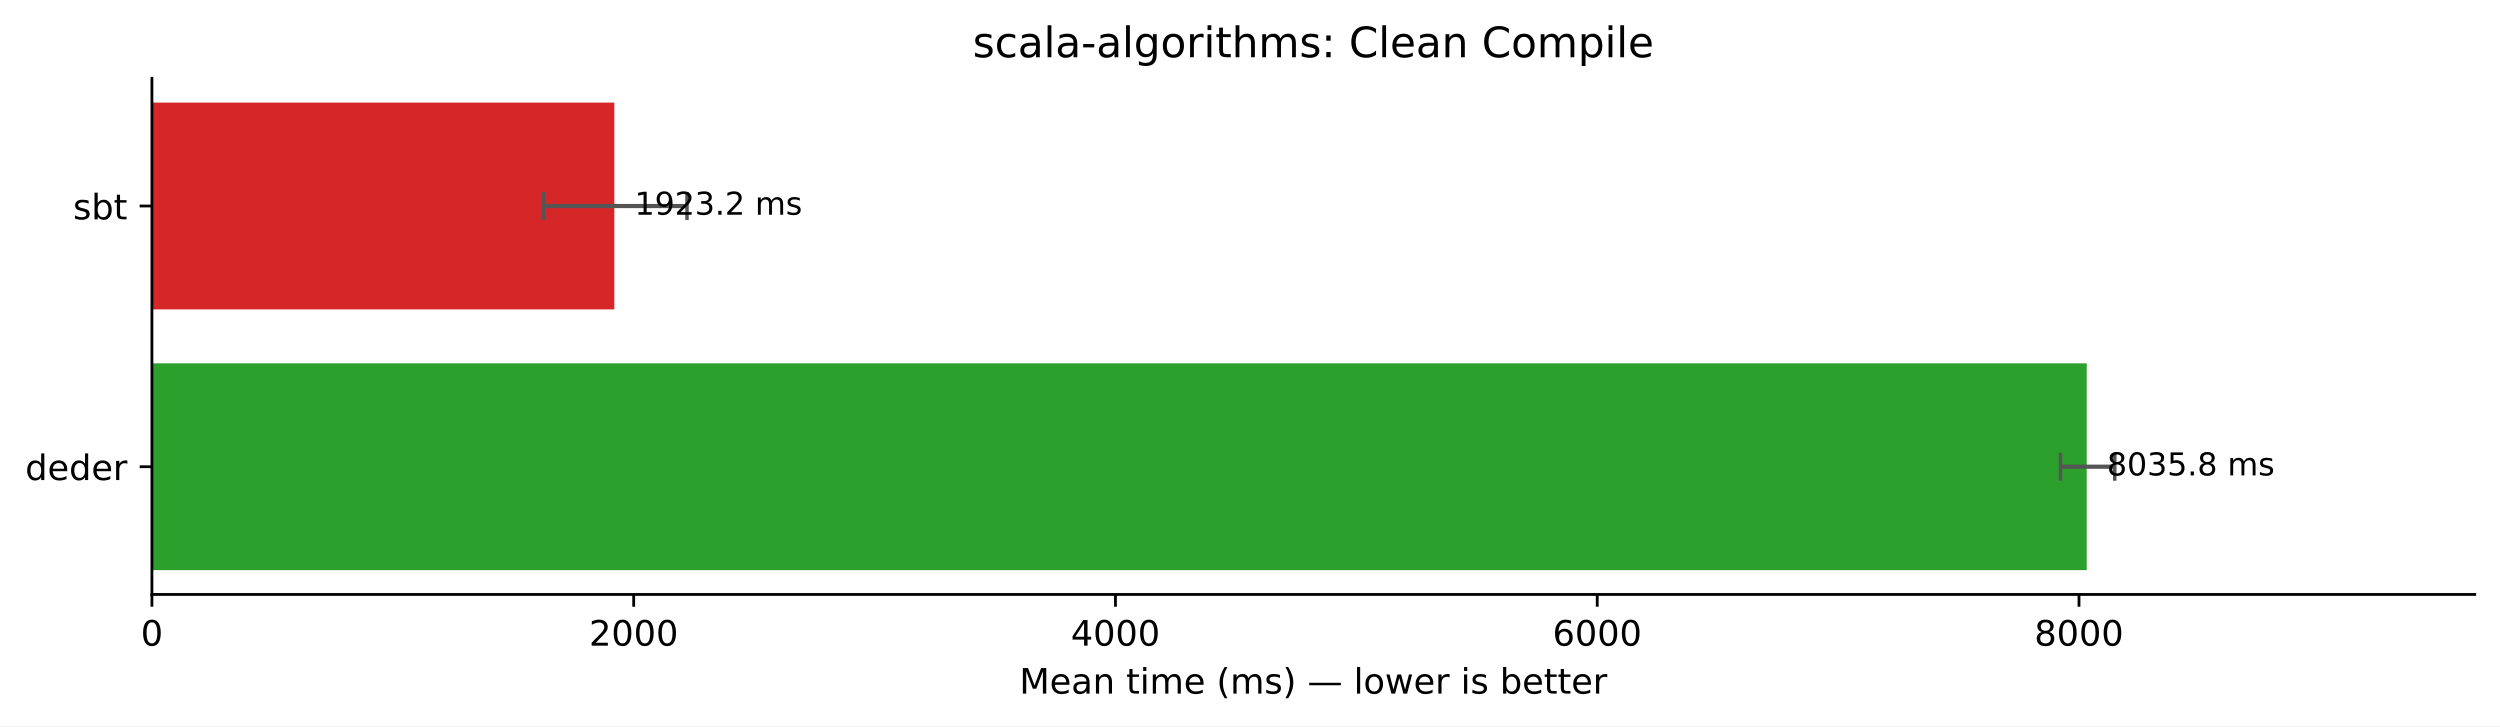
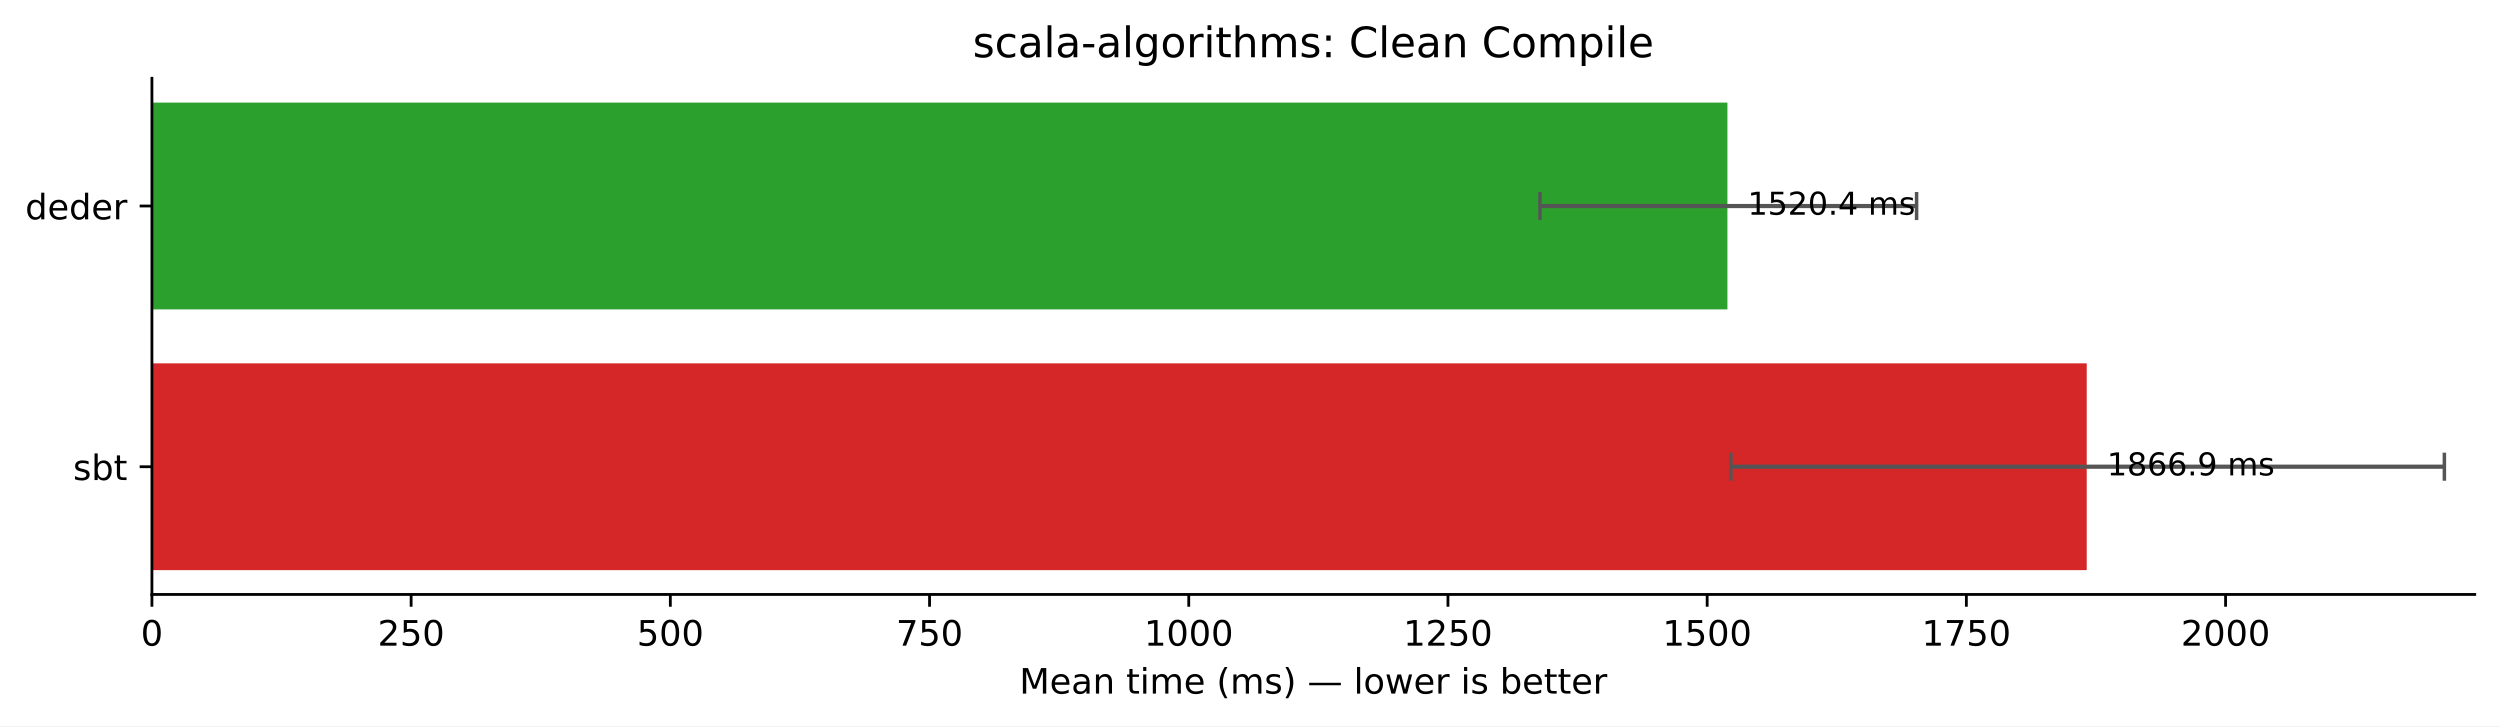
<svg xmlns="http://www.w3.org/2000/svg" xmlns:xlink="http://www.w3.org/1999/xlink" width="712.754pt" height="207.034pt" viewBox="0 0 712.754 207.034" version="1.1">
  <defs>
    <style type="text/css">*{stroke-linejoin: round; stroke-linecap: butt}</style>
  </defs>
  <g id="figure_1">
    <g id="patch_1">
      <path d="M 0 207.034  L 712.754 207.034  L 712.754 0  L 0 0  z " style="fill: #ffffff" />
    </g>
    <g id="axes_1">
      <g id="patch_2">
        <path d="M 43.314 169.478  L 705.554 169.478  L 705.554 22.318  L 43.314 22.318  z " style="fill: #ffffff" />
      </g>
      <g id="patch_3">
-         <path d="M 43.314 162.789  L 595.181 162.789  L 595.181 103.33  L 43.314 103.33  z " clip-path="url(#p0a08fe9d2a)" style="fill: #2ca02c; stroke: #ffffff; stroke-width: 0.5; stroke-linejoin: miter" />
+         <path d="M 43.314 162.789  L 595.181 162.789  L 595.181 103.33  L 43.314 103.33  z " clip-path="url(#pf3f19728ad)" style="fill: #d62728; stroke: #ffffff; stroke-width: 0.5; stroke-linejoin: miter" />
      </g>
      <g id="patch_4">
-         <path d="M 43.314 88.466  L 175.395 88.466  L 175.395 29.007  L 43.314 29.007  z " clip-path="url(#p0a08fe9d2a)" style="fill: #d62728; stroke: #ffffff; stroke-width: 0.5; stroke-linejoin: miter" />
+         <path d="M 43.314 88.466  L 492.737 88.466  L 492.737 29.007  L 43.314 29.007  z " clip-path="url(#pf3f19728ad)" style="fill: #2ca02c; stroke: #ffffff; stroke-width: 0.5; stroke-linejoin: miter" />
      </g>
      <g id="matplotlib.axis_1">
        <g id="xtick_1">
          <g id="line2d_1">
            <defs>
-               <path id="m7000a5f4e0" d="M 0 0  L 0 3.5  " style="stroke: #000000; stroke-width: 0.8" />
+               <path id="m927faacb60" d="M 0 0  L 0 3.5  " style="stroke: #000000; stroke-width: 0.8" />
            </defs>
            <g>
-               <use xlink:href="#m7000a5f4e0" x="43.314" y="169.478" style="stroke: #000000; stroke-width: 0.8" />
+               <use xlink:href="#m927faacb60" x="43.314" y="169.478" style="stroke: #000000; stroke-width: 0.8" />
            </g>
          </g>
          <g id="text_1">
            <g transform="translate(40.13281 184.0766) scale(0.1 -0.1)">
              <defs>
                <path id="DejaVuSans-30" d="M 2034 4250  Q 1547 4250 1301 3770  Q 1056 3291 1056 2328  Q 1056 1369 1301 889  Q 1547 409 2034 409  Q 2525 409 2770 889  Q 3016 1369 3016 2328  Q 3016 3291 2770 3770  Q 2525 4250 2034 4250  z M 2034 4750  Q 2819 4750 3233 4129  Q 3647 3509 3647 2328  Q 3647 1150 3233 529  Q 2819 -91 2034 -91  Q 1250 -91 836 529  Q 422 1150 422 2328  Q 422 3509 836 4129  Q 1250 4750 2034 4750  z " transform="scale(0.015625)" />
              </defs>
              <use xlink:href="#DejaVuSans-30" />
            </g>
          </g>
        </g>
        <g id="xtick_2">
          <g id="line2d_2">
            <g>
-               <use xlink:href="#m7000a5f4e0" x="180.666" y="169.478" style="stroke: #000000; stroke-width: 0.8" />
+               <use xlink:href="#m927faacb60" x="117.214" y="169.478" style="stroke: #000000; stroke-width: 0.8" />
            </g>
          </g>
          <g id="text_2">
-             <g transform="translate(167.9414 184.0766) scale(0.1 -0.1)">
+             <g transform="translate(107.6705 184.0766) scale(0.1 -0.1)">
              <defs>
                <path id="DejaVuSans-32" d="M 1228 531  L 3431 531  L 3431 0  L 469 0  L 469 531  Q 828 903 1448 1529  Q 2069 2156 2228 2338  Q 2531 2678 2651 2914  Q 2772 3150 2772 3378  Q 2772 3750 2511 3984  Q 2250 4219 1831 4219  Q 1534 4219 1204 4116  Q 875 4013 500 3803  L 500 4441  Q 881 4594 1212 4672  Q 1544 4750 1819 4750  Q 2544 4750 2975 4387  Q 3406 4025 3406 3419  Q 3406 3131 3298 2873  Q 3191 2616 2906 2266  Q 2828 2175 2409 1742  Q 1991 1309 1228 531  z " transform="scale(0.015625)" />
-               </defs>
+                 <path id="DejaVuSans-35" d="M 691 4666  L 3169 4666  L 3169 4134  L 1269 4134  L 1269 2991  Q 1406 3038 1543 3061  Q 1681 3084 1819 3084  Q 2600 3084 3056 2656  Q 3513 2228 3513 1497  Q 3513 744 3044 326  Q 2575 -91 1722 -91  Q 1428 -91 1123 -41  Q 819 9 494 109  L 494 744  Q 775 591 1075 516  Q 1375 441 1709 441  Q 2250 441 2565 725  Q 2881 1009 2881 1497  Q 2881 1984 2565 2268  Q 2250 2553 1709 2553  Q 1456 2553 1204 2497  Q 953 2441 691 2322  L 691 4666  z " transform="scale(0.015625)" />
+               </defs>
+               <use xlink:href="#DejaVuSans-32" />
+               <use xlink:href="#DejaVuSans-35" transform="translate(63.62305 0)" />
+               <use xlink:href="#DejaVuSans-30" transform="translate(127.2461 0)" />
+             </g>
+           </g>
+         </g>
+         <g id="xtick_3">
+           <g id="line2d_3">
+             <g>
+               <use xlink:href="#m927faacb60" x="191.114" y="169.478" style="stroke: #000000; stroke-width: 0.8" />
+             </g>
+           </g>
+           <g id="text_3">
+             <g transform="translate(181.5707 184.0766) scale(0.1 -0.1)">
+               <use xlink:href="#DejaVuSans-35" />
+               <use xlink:href="#DejaVuSans-30" transform="translate(63.62305 0)" />
+               <use xlink:href="#DejaVuSans-30" transform="translate(127.2461 0)" />
+             </g>
+           </g>
+         </g>
+         <g id="xtick_4">
+           <g id="line2d_4">
+             <g>
+               <use xlink:href="#m927faacb60" x="265.015" y="169.478" style="stroke: #000000; stroke-width: 0.8" />
+             </g>
+           </g>
+           <g id="text_4">
+             <g transform="translate(255.4708 184.0766) scale(0.1 -0.1)">
+               <defs>
+                 <path id="DejaVuSans-37" d="M 525 4666  L 3525 4666  L 3525 4397  L 1831 0  L 1172 0  L 2766 4134  L 525 4134  L 525 4666  z " transform="scale(0.015625)" />
+               </defs>
+               <use xlink:href="#DejaVuSans-37" />
+               <use xlink:href="#DejaVuSans-35" transform="translate(63.62305 0)" />
+               <use xlink:href="#DejaVuSans-30" transform="translate(127.2461 0)" />
+             </g>
+           </g>
+         </g>
+         <g id="xtick_5">
+           <g id="line2d_5">
+             <g>
+               <use xlink:href="#m927faacb60" x="338.915" y="169.478" style="stroke: #000000; stroke-width: 0.8" />
+             </g>
+           </g>
+           <g id="text_5">
+             <g transform="translate(326.1898 184.0766) scale(0.1 -0.1)">
+               <defs>
+                 <path id="DejaVuSans-31" d="M 794 531  L 1825 531  L 1825 4091  L 703 3866  L 703 4441  L 1819 4666  L 2450 4666  L 2450 531  L 3481 531  L 3481 0  L 794 0  L 794 531  z " transform="scale(0.015625)" />
+               </defs>
+               <use xlink:href="#DejaVuSans-31" />
+               <use xlink:href="#DejaVuSans-30" transform="translate(63.62305 0)" />
+               <use xlink:href="#DejaVuSans-30" transform="translate(127.2461 0)" />
+               <use xlink:href="#DejaVuSans-30" transform="translate(190.8691 0)" />
+             </g>
+           </g>
+         </g>
+         <g id="xtick_6">
+           <g id="line2d_6">
+             <g>
+               <use xlink:href="#m927faacb60" x="412.815" y="169.478" style="stroke: #000000; stroke-width: 0.8" />
+             </g>
+           </g>
+           <g id="text_6">
+             <g transform="translate(400.0899 184.0766) scale(0.1 -0.1)">
+               <use xlink:href="#DejaVuSans-31" />
+               <use xlink:href="#DejaVuSans-32" transform="translate(63.62305 0)" />
+               <use xlink:href="#DejaVuSans-35" transform="translate(127.2461 0)" />
+               <use xlink:href="#DejaVuSans-30" transform="translate(190.8691 0)" />
+             </g>
+           </g>
+         </g>
+         <g id="xtick_7">
+           <g id="line2d_7">
+             <g>
+               <use xlink:href="#m927faacb60" x="486.715" y="169.478" style="stroke: #000000; stroke-width: 0.8" />
+             </g>
+           </g>
+           <g id="text_7">
+             <g transform="translate(473.9901 184.0766) scale(0.1 -0.1)">
+               <use xlink:href="#DejaVuSans-31" />
+               <use xlink:href="#DejaVuSans-35" transform="translate(63.62305 0)" />
+               <use xlink:href="#DejaVuSans-30" transform="translate(127.2461 0)" />
+               <use xlink:href="#DejaVuSans-30" transform="translate(190.8691 0)" />
+             </g>
+           </g>
+         </g>
+         <g id="xtick_8">
+           <g id="line2d_8">
+             <g>
+               <use xlink:href="#m927faacb60" x="560.615" y="169.478" style="stroke: #000000; stroke-width: 0.8" />
+             </g>
+           </g>
+           <g id="text_8">
+             <g transform="translate(547.8903 184.0766) scale(0.1 -0.1)">
+               <use xlink:href="#DejaVuSans-31" />
+               <use xlink:href="#DejaVuSans-37" transform="translate(63.62305 0)" />
+               <use xlink:href="#DejaVuSans-35" transform="translate(127.2461 0)" />
+               <use xlink:href="#DejaVuSans-30" transform="translate(190.8691 0)" />
+             </g>
+           </g>
+         </g>
+         <g id="xtick_9">
+           <g id="line2d_9">
+             <g>
+               <use xlink:href="#m927faacb60" x="634.515" y="169.478" style="stroke: #000000; stroke-width: 0.8" />
+             </g>
+           </g>
+           <g id="text_9">
+             <g transform="translate(621.7905 184.0766) scale(0.1 -0.1)">
              <use xlink:href="#DejaVuSans-32" />
              <use xlink:href="#DejaVuSans-30" transform="translate(63.62305 0)" />
              <use xlink:href="#DejaVuSans-30" transform="translate(127.2461 0)" />
              <use xlink:href="#DejaVuSans-30" transform="translate(190.8691 0)" />
            </g>
          </g>
        </g>
-         <g id="xtick_3">
-           <g id="line2d_3">
-             <g>
-               <use xlink:href="#m7000a5f4e0" x="318.019" y="169.478" style="stroke: #000000; stroke-width: 0.8" />
-             </g>
-           </g>
-           <g id="text_3">
-             <g transform="translate(305.2937 184.0766) scale(0.1 -0.1)">
-               <defs>
-                 <path id="DejaVuSans-34" d="M 2419 4116  L 825 1625  L 2419 1625  L 2419 4116  z M 2253 4666  L 3047 4666  L 3047 1625  L 3713 1625  L 3713 1100  L 3047 1100  L 3047 0  L 2419 0  L 2419 1100  L 313 1100  L 313 1709  L 2253 4666  z " transform="scale(0.015625)" />
-               </defs>
-               <use xlink:href="#DejaVuSans-34" />
-               <use xlink:href="#DejaVuSans-30" transform="translate(63.62305 0)" />
-               <use xlink:href="#DejaVuSans-30" transform="translate(127.2461 0)" />
-               <use xlink:href="#DejaVuSans-30" transform="translate(190.8691 0)" />
-             </g>
-           </g>
-         </g>
-         <g id="xtick_4">
-           <g id="line2d_4">
-             <g>
-               <use xlink:href="#m7000a5f4e0" x="455.371" y="169.478" style="stroke: #000000; stroke-width: 0.8" />
-             </g>
-           </g>
-           <g id="text_4">
-             <g transform="translate(442.646 184.0766) scale(0.1 -0.1)">
-               <defs>
-                 <path id="DejaVuSans-36" d="M 2113 2584  Q 1688 2584 1439 2293  Q 1191 2003 1191 1497  Q 1191 994 1439 701  Q 1688 409 2113 409  Q 2538 409 2786 701  Q 3034 994 3034 1497  Q 3034 2003 2786 2293  Q 2538 2584 2113 2584  z M 3366 4563  L 3366 3988  Q 3128 4100 2886 4159  Q 2644 4219 2406 4219  Q 1781 4219 1451 3797  Q 1122 3375 1075 2522  Q 1259 2794 1537 2939  Q 1816 3084 2150 3084  Q 2853 3084 3261 2657  Q 3669 2231 3669 1497  Q 3669 778 3244 343  Q 2819 -91 2113 -91  Q 1303 -91 875 529  Q 447 1150 447 2328  Q 447 3434 972 4092  Q 1497 4750 2381 4750  Q 2619 4750 2861 4703  Q 3103 4656 3366 4563  z " transform="scale(0.015625)" />
-               </defs>
-               <use xlink:href="#DejaVuSans-36" />
-               <use xlink:href="#DejaVuSans-30" transform="translate(63.62305 0)" />
-               <use xlink:href="#DejaVuSans-30" transform="translate(127.2461 0)" />
-               <use xlink:href="#DejaVuSans-30" transform="translate(190.8691 0)" />
-             </g>
-           </g>
-         </g>
-         <g id="xtick_5">
-           <g id="line2d_5">
-             <g>
-               <use xlink:href="#m7000a5f4e0" x="592.723" y="169.478" style="stroke: #000000; stroke-width: 0.8" />
-             </g>
-           </g>
-           <g id="text_5">
-             <g transform="translate(579.9983 184.0766) scale(0.1 -0.1)">
-               <defs>
-                 <path id="DejaVuSans-38" d="M 2034 2216  Q 1584 2216 1326 1975  Q 1069 1734 1069 1313  Q 1069 891 1326 650  Q 1584 409 2034 409  Q 2484 409 2743 651  Q 3003 894 3003 1313  Q 3003 1734 2745 1975  Q 2488 2216 2034 2216  z M 1403 2484  Q 997 2584 770 2862  Q 544 3141 544 3541  Q 544 4100 942 4425  Q 1341 4750 2034 4750  Q 2731 4750 3128 4425  Q 3525 4100 3525 3541  Q 3525 3141 3298 2862  Q 3072 2584 2669 2484  Q 3125 2378 3379 2068  Q 3634 1759 3634 1313  Q 3634 634 3220 271  Q 2806 -91 2034 -91  Q 1263 -91 848 271  Q 434 634 434 1313  Q 434 1759 690 2068  Q 947 2378 1403 2484  z M 1172 3481  Q 1172 3119 1398 2916  Q 1625 2713 2034 2713  Q 2441 2713 2670 2916  Q 2900 3119 2900 3481  Q 2900 3844 2670 4047  Q 2441 4250 2034 4250  Q 1625 4250 1398 4047  Q 1172 3844 1172 3481  z " transform="scale(0.015625)" />
-               </defs>
-               <use xlink:href="#DejaVuSans-38" />
-               <use xlink:href="#DejaVuSans-30" transform="translate(63.62305 0)" />
-               <use xlink:href="#DejaVuSans-30" transform="translate(127.2461 0)" />
-               <use xlink:href="#DejaVuSans-30" transform="translate(190.8691 0)" />
-             </g>
-           </g>
-         </g>
-         <g id="text_6">
+         <g id="text_10">
          <g transform="translate(290.6372 197.7547) scale(0.1 -0.1)">
            <defs>
              <path id="DejaVuSans-4d" d="M 628 4666  L 1569 4666  L 2759 1491  L 3956 4666  L 4897 4666  L 4897 0  L 4281 0  L 4281 4097  L 3078 897  L 2444 897  L 1241 4097  L 1241 0  L 628 0  L 628 4666  z " transform="scale(0.015625)" />
              <path id="DejaVuSans-65" d="M 3597 1894  L 3597 1613  L 953 1613  Q 991 1019 1311 708  Q 1631 397 2203 397  Q 2534 397 2845 478  Q 3156 559 3463 722  L 3463 178  Q 3153 47 2828 -22  Q 2503 -91 2169 -91  Q 1331 -91 842 396  Q 353 884 353 1716  Q 353 2575 817 3079  Q 1281 3584 2069 3584  Q 2775 3584 3186 3129  Q 3597 2675 3597 1894  z M 3022 2063  Q 3016 2534 2758 2815  Q 2500 3097 2075 3097  Q 1594 3097 1305 2825  Q 1016 2553 972 2059  L 3022 2063  z " transform="scale(0.015625)" />
              <path id="DejaVuSans-61" d="M 2194 1759  Q 1497 1759 1228 1600  Q 959 1441 959 1056  Q 959 750 1161 570  Q 1363 391 1709 391  Q 2188 391 2477 730  Q 2766 1069 2766 1631  L 2766 1759  L 2194 1759  z M 3341 1997  L 3341 0  L 2766 0  L 2766 531  Q 2569 213 2275 61  Q 1981 -91 1556 -91  Q 1019 -91 701 211  Q 384 513 384 1019  Q 384 1609 779 1909  Q 1175 2209 1959 2209  L 2766 2209  L 2766 2266  Q 2766 2663 2505 2880  Q 2244 3097 1772 3097  Q 1472 3097 1187 3025  Q 903 2953 641 2809  L 641 3341  Q 956 3463 1253 3523  Q 1550 3584 1831 3584  Q 2591 3584 2966 3190  Q 3341 2797 3341 1997  z " transform="scale(0.015625)" />
              <path id="DejaVuSans-6e" d="M 3513 2113  L 3513 0  L 2938 0  L 2938 2094  Q 2938 2591 2744 2837  Q 2550 3084 2163 3084  Q 1697 3084 1428 2787  Q 1159 2491 1159 1978  L 1159 0  L 581 0  L 581 3500  L 1159 3500  L 1159 2956  Q 1366 3272 1645 3428  Q 1925 3584 2291 3584  Q 2894 3584 3203 3211  Q 3513 2838 3513 2113  z " transform="scale(0.015625)" />
              <path id="DejaVuSans-20" transform="scale(0.015625)" />
              <path id="DejaVuSans-74" d="M 1172 4494  L 1172 3500  L 2356 3500  L 2356 3053  L 1172 3053  L 1172 1153  Q 1172 725 1289 603  Q 1406 481 1766 481  L 2356 481  L 2356 0  L 1766 0  Q 1100 0 847 248  Q 594 497 594 1153  L 594 3053  L 172 3053  L 172 3500  L 594 3500  L 594 4494  L 1172 4494  z " transform="scale(0.015625)" />
              <path id="DejaVuSans-69" d="M 603 3500  L 1178 3500  L 1178 0  L 603 0  L 603 3500  z M 603 4863  L 1178 4863  L 1178 4134  L 603 4134  L 603 4863  z " transform="scale(0.015625)" />
              <path id="DejaVuSans-6d" d="M 3328 2828  Q 3544 3216 3844 3400  Q 4144 3584 4550 3584  Q 5097 3584 5394 3201  Q 5691 2819 5691 2113  L 5691 0  L 5113 0  L 5113 2094  Q 5113 2597 4934 2840  Q 4756 3084 4391 3084  Q 3944 3084 3684 2787  Q 3425 2491 3425 1978  L 3425 0  L 2847 0  L 2847 2094  Q 2847 2600 2669 2842  Q 2491 3084 2119 3084  Q 1678 3084 1418 2786  Q 1159 2488 1159 1978  L 1159 0  L 581 0  L 581 3500  L 1159 3500  L 1159 2956  Q 1356 3278 1631 3431  Q 1906 3584 2284 3584  Q 2666 3584 2933 3390  Q 3200 3197 3328 2828  z " transform="scale(0.015625)" />
              <path id="DejaVuSans-28" d="M 1984 4856  Q 1566 4138 1362 3434  Q 1159 2731 1159 2009  Q 1159 1288 1364 580  Q 1569 -128 1984 -844  L 1484 -844  Q 1016 -109 783 600  Q 550 1309 550 2009  Q 550 2706 781 3412  Q 1013 4119 1484 4856  L 1984 4856  z " transform="scale(0.015625)" />
              <path id="DejaVuSans-73" d="M 2834 3397  L 2834 2853  Q 2591 2978 2328 3040  Q 2066 3103 1784 3103  Q 1356 3103 1142 2972  Q 928 2841 928 2578  Q 928 2378 1081 2264  Q 1234 2150 1697 2047  L 1894 2003  Q 2506 1872 2764 1633  Q 3022 1394 3022 966  Q 3022 478 2636 193  Q 2250 -91 1575 -91  Q 1294 -91 989 -36  Q 684 19 347 128  L 347 722  Q 666 556 975 473  Q 1284 391 1588 391  Q 1994 391 2212 530  Q 2431 669 2431 922  Q 2431 1156 2273 1281  Q 2116 1406 1581 1522  L 1381 1569  Q 847 1681 609 1914  Q 372 2147 372 2553  Q 372 3047 722 3315  Q 1072 3584 1716 3584  Q 2034 3584 2315 3537  Q 2597 3491 2834 3397  z " transform="scale(0.015625)" />
              <path id="DejaVuSans-29" d="M 513 4856  L 1013 4856  Q 1481 4119 1714 3412  Q 1947 2706 1947 2009  Q 1947 1309 1714 600  Q 1481 -109 1013 -844  L 513 -844  Q 928 -128 1133 580  Q 1338 1288 1338 2009  Q 1338 2731 1133 3434  Q 928 4138 513 4856  z " transform="scale(0.015625)" />
              <path id="DejaVuSans-2014" d="M 313 1978  L 6088 1978  L 6088 1528  L 313 1528  L 313 1978  z " transform="scale(0.015625)" />
              <path id="DejaVuSans-6c" d="M 603 4863  L 1178 4863  L 1178 0  L 603 0  L 603 4863  z " transform="scale(0.015625)" />
              <path id="DejaVuSans-6f" d="M 1959 3097  Q 1497 3097 1228 2736  Q 959 2375 959 1747  Q 959 1119 1226 758  Q 1494 397 1959 397  Q 2419 397 2687 759  Q 2956 1122 2956 1747  Q 2956 2369 2687 2733  Q 2419 3097 1959 3097  z M 1959 3584  Q 2709 3584 3137 3096  Q 3566 2609 3566 1747  Q 3566 888 3137 398  Q 2709 -91 1959 -91  Q 1206 -91 779 398  Q 353 888 353 1747  Q 353 2609 779 3096  Q 1206 3584 1959 3584  z " transform="scale(0.015625)" />
              <path id="DejaVuSans-77" d="M 269 3500  L 844 3500  L 1563 769  L 2278 3500  L 2956 3500  L 3675 769  L 4391 3500  L 4966 3500  L 4050 0  L 3372 0  L 2619 2869  L 1863 0  L 1184 0  L 269 3500  z " transform="scale(0.015625)" />
              <path id="DejaVuSans-72" d="M 2631 2963  Q 2534 3019 2420 3045  Q 2306 3072 2169 3072  Q 1681 3072 1420 2755  Q 1159 2438 1159 1844  L 1159 0  L 581 0  L 581 3500  L 1159 3500  L 1159 2956  Q 1341 3275 1631 3429  Q 1922 3584 2338 3584  Q 2397 3584 2469 3576  Q 2541 3569 2628 3553  L 2631 2963  z " transform="scale(0.015625)" />
              <path id="DejaVuSans-62" d="M 3116 1747  Q 3116 2381 2855 2742  Q 2594 3103 2138 3103  Q 1681 3103 1420 2742  Q 1159 2381 1159 1747  Q 1159 1113 1420 752  Q 1681 391 2138 391  Q 2594 391 2855 752  Q 3116 1113 3116 1747  z M 1159 2969  Q 1341 3281 1617 3432  Q 1894 3584 2278 3584  Q 2916 3584 3314 3078  Q 3713 2572 3713 1747  Q 3713 922 3314 415  Q 2916 -91 2278 -91  Q 1894 -91 1617 61  Q 1341 213 1159 525  L 1159 0  L 581 0  L 581 4863  L 1159 4863  L 1159 2969  z " transform="scale(0.015625)" />
            </defs>
            <use xlink:href="#DejaVuSans-4d" />
            <use xlink:href="#DejaVuSans-65" transform="translate(86.2793 0)" />
            <use xlink:href="#DejaVuSans-61" transform="translate(147.8027 0)" />
            <use xlink:href="#DejaVuSans-6e" transform="translate(209.082 0)" />
            <use xlink:href="#DejaVuSans-20" transform="translate(272.4609 0)" />
            <use xlink:href="#DejaVuSans-74" transform="translate(304.248 0)" />
            <use xlink:href="#DejaVuSans-69" transform="translate(343.457 0)" />
            <use xlink:href="#DejaVuSans-6d" transform="translate(371.2402 0)" />
            <use xlink:href="#DejaVuSans-65" transform="translate(468.6523 0)" />
            <use xlink:href="#DejaVuSans-20" transform="translate(530.1758 0)" />
            <use xlink:href="#DejaVuSans-28" transform="translate(561.9629 0)" />
            <use xlink:href="#DejaVuSans-6d" transform="translate(600.9766 0)" />
            <use xlink:href="#DejaVuSans-73" transform="translate(698.3887 0)" />
            <use xlink:href="#DejaVuSans-29" transform="translate(750.4883 0)" />
            <use xlink:href="#DejaVuSans-20" transform="translate(789.502 0)" />
            <use xlink:href="#DejaVuSans-2014" transform="translate(821.2891 0)" />
            <use xlink:href="#DejaVuSans-20" transform="translate(921.2891 0)" />
            <use xlink:href="#DejaVuSans-6c" transform="translate(953.0762 0)" />
            <use xlink:href="#DejaVuSans-6f" transform="translate(980.8594 0)" />
            <use xlink:href="#DejaVuSans-77" transform="translate(1042.041 0)" />
            <use xlink:href="#DejaVuSans-65" transform="translate(1123.828 0)" />
            <use xlink:href="#DejaVuSans-72" transform="translate(1185.352 0)" />
            <use xlink:href="#DejaVuSans-20" transform="translate(1226.465 0)" />
            <use xlink:href="#DejaVuSans-69" transform="translate(1258.252 0)" />
            <use xlink:href="#DejaVuSans-73" transform="translate(1286.035 0)" />
            <use xlink:href="#DejaVuSans-20" transform="translate(1338.135 0)" />
            <use xlink:href="#DejaVuSans-62" transform="translate(1369.922 0)" />
            <use xlink:href="#DejaVuSans-65" transform="translate(1433.398 0)" />
            <use xlink:href="#DejaVuSans-74" transform="translate(1494.922 0)" />
            <use xlink:href="#DejaVuSans-74" transform="translate(1534.131 0)" />
            <use xlink:href="#DejaVuSans-65" transform="translate(1573.34 0)" />
            <use xlink:href="#DejaVuSans-72" transform="translate(1634.863 0)" />
          </g>
        </g>
      </g>
      <g id="matplotlib.axis_2">
        <g id="ytick_1">
-           <g id="line2d_6">
+           <g id="line2d_10">
            <defs>
-               <path id="m9d458d2035" d="M 0 0  L -3.5 0  " style="stroke: #000000; stroke-width: 0.8" />
+               <path id="med638b13eb" d="M 0 0  L -3.5 0  " style="stroke: #000000; stroke-width: 0.8" />
            </defs>
            <g>
-               <use xlink:href="#m9d458d2035" x="43.314" y="133.06" style="stroke: #000000; stroke-width: 0.8" />
-             </g>
-           </g>
-           <g id="text_7">
-             <g transform="translate(7.2 136.859) scale(0.1 -0.1)">
+               <use xlink:href="#med638b13eb" x="43.314" y="133.06" style="stroke: #000000; stroke-width: 0.8" />
+             </g>
+           </g>
+           <g id="text_11">
+             <g transform="translate(20.83594 136.859) scale(0.1 -0.1)">
+               <use xlink:href="#DejaVuSans-73" />
+               <use xlink:href="#DejaVuSans-62" transform="translate(52.09961 0)" />
+               <use xlink:href="#DejaVuSans-74" transform="translate(115.5762 0)" />
+             </g>
+           </g>
+         </g>
+         <g id="ytick_2">
+           <g id="line2d_11">
+             <g>
+               <use xlink:href="#med638b13eb" x="43.314" y="58.737" style="stroke: #000000; stroke-width: 0.8" />
+             </g>
+           </g>
+           <g id="text_12">
+             <g transform="translate(7.2 62.53573) scale(0.1 -0.1)">
              <defs>
                <path id="DejaVuSans-64" d="M 2906 2969  L 2906 4863  L 3481 4863  L 3481 0  L 2906 0  L 2906 525  Q 2725 213 2448 61  Q 2172 -91 1784 -91  Q 1150 -91 751 415  Q 353 922 353 1747  Q 353 2572 751 3078  Q 1150 3584 1784 3584  Q 2172 3584 2448 3432  Q 2725 3281 2906 2969  z M 947 1747  Q 947 1113 1208 752  Q 1469 391 1925 391  Q 2381 391 2643 752  Q 2906 1113 2906 1747  Q 2906 2381 2643 2742  Q 2381 3103 1925 3103  Q 1469 3103 1208 2742  Q 947 2381 947 1747  z " transform="scale(0.015625)" />
              </defs>
              <use xlink:href="#DejaVuSans-64" />
              <use xlink:href="#DejaVuSans-65" transform="translate(63.47656 0)" />
              <use xlink:href="#DejaVuSans-64" transform="translate(125 0)" />
              <use xlink:href="#DejaVuSans-65" transform="translate(188.4766 0)" />
              <use xlink:href="#DejaVuSans-72" transform="translate(250 0)" />
            </g>
          </g>
        </g>
-         <g id="ytick_2">
-           <g id="line2d_7">
-             <g>
-               <use xlink:href="#m9d458d2035" x="43.314" y="58.737" style="stroke: #000000; stroke-width: 0.8" />
-             </g>
-           </g>
-           <g id="text_8">
-             <g transform="translate(20.83594 62.53573) scale(0.1 -0.1)">
-               <use xlink:href="#DejaVuSans-73" />
-               <use xlink:href="#DejaVuSans-62" transform="translate(52.09961 0)" />
-               <use xlink:href="#DejaVuSans-74" transform="translate(115.5762 0)" />
-             </g>
-           </g>
-         </g>
      </g>
      <g id="LineCollection_1">
-         <path d="M 587.444 133.06  L 602.917 133.06  " clip-path="url(#p0a08fe9d2a)" style="fill: none; stroke: #555555; stroke-width: 1.2" />
-         <path d="M 154.925 58.737  L 195.865 58.737  " clip-path="url(#p0a08fe9d2a)" style="fill: none; stroke: #555555; stroke-width: 1.2" />
-       </g>
-       <g id="line2d_8">
+         <path d="M 493.468 133.06  L 696.893 133.06  " clip-path="url(#pf3f19728ad)" style="fill: none; stroke: #555555; stroke-width: 1.2" />
+         <path d="M 439.049 58.737  L 546.424 58.737  " clip-path="url(#pf3f19728ad)" style="fill: none; stroke: #555555; stroke-width: 1.2" />
+       </g>
+       <g id="line2d_12">
        <defs>
-           <path id="me0260f2b98" d="M 0 4  L 0 -4  " style="stroke: #555555" />
+           <path id="m1f650d1346" d="M 0 4  L 0 -4  " style="stroke: #555555" />
        </defs>
-         <g clip-path="url(#p0a08fe9d2a)">
-           <use xlink:href="#me0260f2b98" x="587.444" y="133.06" style="fill: #1f77b4; stroke: #555555" />
-           <use xlink:href="#me0260f2b98" x="154.925" y="58.737" style="fill: #1f77b4; stroke: #555555" />
-         </g>
-       </g>
-       <g id="line2d_9">
-         <g clip-path="url(#p0a08fe9d2a)">
-           <use xlink:href="#me0260f2b98" x="602.917" y="133.06" style="fill: #1f77b4; stroke: #555555" />
-           <use xlink:href="#me0260f2b98" x="195.865" y="58.737" style="fill: #1f77b4; stroke: #555555" />
+         <g clip-path="url(#pf3f19728ad)">
+           <use xlink:href="#m1f650d1346" x="493.468" y="133.06" style="fill: #1f77b4; stroke: #555555" />
+           <use xlink:href="#m1f650d1346" x="439.049" y="58.737" style="fill: #1f77b4; stroke: #555555" />
+         </g>
+       </g>
+       <g id="line2d_13">
+         <g clip-path="url(#pf3f19728ad)">
+           <use xlink:href="#m1f650d1346" x="696.893" y="133.06" style="fill: #1f77b4; stroke: #555555" />
+           <use xlink:href="#m1f650d1346" x="546.424" y="58.737" style="fill: #1f77b4; stroke: #555555" />
        </g>
      </g>
      <g id="patch_5">
        <path d="M 43.314 169.478  L 43.314 22.318  " style="fill: none; stroke: #000000; stroke-width: 0.8; stroke-linejoin: miter; stroke-linecap: square" />
      </g>
      <g id="patch_6">
        <path d="M 43.314 169.478  L 705.554 169.478  " style="fill: none; stroke: #000000; stroke-width: 0.8; stroke-linejoin: miter; stroke-linecap: square" />
      </g>
-       <g id="text_9">
+       <g id="text_13">
        <g transform="translate(600.6994 135.5432) scale(0.09 -0.09)">
          <defs>
-             <path id="DejaVuSans-33" d="M 2597 2516  Q 3050 2419 3304 2112  Q 3559 1806 3559 1356  Q 3559 666 3084 287  Q 2609 -91 1734 -91  Q 1441 -91 1130 -33  Q 819 25 488 141  L 488 750  Q 750 597 1062 519  Q 1375 441 1716 441  Q 2309 441 2620 675  Q 2931 909 2931 1356  Q 2931 1769 2642 2001  Q 2353 2234 1838 2234  L 1294 2234  L 1294 2753  L 1863 2753  Q 2328 2753 2575 2939  Q 2822 3125 2822 3475  Q 2822 3834 2567 4026  Q 2313 4219 1838 4219  Q 1578 4219 1281 4162  Q 984 4106 628 3988  L 628 4550  Q 988 4650 1302 4700  Q 1616 4750 1894 4750  Q 2613 4750 3031 4423  Q 3450 4097 3450 3541  Q 3450 3153 3228 2886  Q 3006 2619 2597 2516  z " transform="scale(0.015625)" />
-             <path id="DejaVuSans-35" d="M 691 4666  L 3169 4666  L 3169 4134  L 1269 4134  L 1269 2991  Q 1406 3038 1543 3061  Q 1681 3084 1819 3084  Q 2600 3084 3056 2656  Q 3513 2228 3513 1497  Q 3513 744 3044 326  Q 2575 -91 1722 -91  Q 1428 -91 1123 -41  Q 819 9 494 109  L 494 744  Q 775 591 1075 516  Q 1375 441 1709 441  Q 2250 441 2565 725  Q 2881 1009 2881 1497  Q 2881 1984 2565 2268  Q 2250 2553 1709 2553  Q 1456 2553 1204 2497  Q 953 2441 691 2322  L 691 4666  z " transform="scale(0.015625)" />
+             <path id="DejaVuSans-38" d="M 2034 2216  Q 1584 2216 1326 1975  Q 1069 1734 1069 1313  Q 1069 891 1326 650  Q 1584 409 2034 409  Q 2484 409 2743 651  Q 3003 894 3003 1313  Q 3003 1734 2745 1975  Q 2488 2216 2034 2216  z M 1403 2484  Q 997 2584 770 2862  Q 544 3141 544 3541  Q 544 4100 942 4425  Q 1341 4750 2034 4750  Q 2731 4750 3128 4425  Q 3525 4100 3525 3541  Q 3525 3141 3298 2862  Q 3072 2584 2669 2484  Q 3125 2378 3379 2068  Q 3634 1759 3634 1313  Q 3634 634 3220 271  Q 2806 -91 2034 -91  Q 1263 -91 848 271  Q 434 634 434 1313  Q 434 1759 690 2068  Q 947 2378 1403 2484  z M 1172 3481  Q 1172 3119 1398 2916  Q 1625 2713 2034 2713  Q 2441 2713 2670 2916  Q 2900 3119 2900 3481  Q 2900 3844 2670 4047  Q 2441 4250 2034 4250  Q 1625 4250 1398 4047  Q 1172 3844 1172 3481  z " transform="scale(0.015625)" />
+             <path id="DejaVuSans-36" d="M 2113 2584  Q 1688 2584 1439 2293  Q 1191 2003 1191 1497  Q 1191 994 1439 701  Q 1688 409 2113 409  Q 2538 409 2786 701  Q 3034 994 3034 1497  Q 3034 2003 2786 2293  Q 2538 2584 2113 2584  z M 3366 4563  L 3366 3988  Q 3128 4100 2886 4159  Q 2644 4219 2406 4219  Q 1781 4219 1451 3797  Q 1122 3375 1075 2522  Q 1259 2794 1537 2939  Q 1816 3084 2150 3084  Q 2853 3084 3261 2657  Q 3669 2231 3669 1497  Q 3669 778 3244 343  Q 2819 -91 2113 -91  Q 1303 -91 875 529  Q 447 1150 447 2328  Q 447 3434 972 4092  Q 1497 4750 2381 4750  Q 2619 4750 2861 4703  Q 3103 4656 3366 4563  z " transform="scale(0.015625)" />
            <path id="DejaVuSans-2e" d="M 684 794  L 1344 794  L 1344 0  L 684 0  L 684 794  z " transform="scale(0.015625)" />
+             <path id="DejaVuSans-39" d="M 703 97  L 703 672  Q 941 559 1184 500  Q 1428 441 1663 441  Q 2288 441 2617 861  Q 2947 1281 2994 2138  Q 2813 1869 2534 1725  Q 2256 1581 1919 1581  Q 1219 1581 811 2004  Q 403 2428 403 3163  Q 403 3881 828 4315  Q 1253 4750 1959 4750  Q 2769 4750 3195 4129  Q 3622 3509 3622 2328  Q 3622 1225 3098 567  Q 2575 -91 1691 -91  Q 1453 -91 1209 -44  Q 966 3 703 97  z M 1959 2075  Q 2384 2075 2632 2365  Q 2881 2656 2881 3163  Q 2881 3666 2632 3958  Q 2384 4250 1959 4250  Q 1534 4250 1286 3958  Q 1038 3666 1038 3163  Q 1038 2656 1286 2365  Q 1534 2075 1959 2075  z " transform="scale(0.015625)" />
          </defs>
-           <use xlink:href="#DejaVuSans-38" />
-           <use xlink:href="#DejaVuSans-30" transform="translate(63.62305 0)" />
-           <use xlink:href="#DejaVuSans-33" transform="translate(127.2461 0)" />
-           <use xlink:href="#DejaVuSans-35" transform="translate(190.8691 0)" />
+           <use xlink:href="#DejaVuSans-31" />
+           <use xlink:href="#DejaVuSans-38" transform="translate(63.62305 0)" />
+           <use xlink:href="#DejaVuSans-36" transform="translate(127.2461 0)" />
+           <use xlink:href="#DejaVuSans-36" transform="translate(190.8691 0)" />
          <use xlink:href="#DejaVuSans-2e" transform="translate(254.4922 0)" />
-           <use xlink:href="#DejaVuSans-38" transform="translate(286.2793 0)" />
+           <use xlink:href="#DejaVuSans-39" transform="translate(286.2793 0)" />
          <use xlink:href="#DejaVuSans-20" transform="translate(349.9023 0)" />
          <use xlink:href="#DejaVuSans-6d" transform="translate(381.6895 0)" />
          <use xlink:href="#DejaVuSans-73" transform="translate(479.1016 0)" />
        </g>
      </g>
-       <g id="text_10">
-         <g transform="translate(180.9139 61.21995) scale(0.09 -0.09)">
+       <g id="text_14">
+         <g transform="translate(498.2554 61.21995) scale(0.09 -0.09)">
          <defs>
-             <path id="DejaVuSans-31" d="M 794 531  L 1825 531  L 1825 4091  L 703 3866  L 703 4441  L 1819 4666  L 2450 4666  L 2450 531  L 3481 531  L 3481 0  L 794 0  L 794 531  z " transform="scale(0.015625)" />
-             <path id="DejaVuSans-39" d="M 703 97  L 703 672  Q 941 559 1184 500  Q 1428 441 1663 441  Q 2288 441 2617 861  Q 2947 1281 2994 2138  Q 2813 1869 2534 1725  Q 2256 1581 1919 1581  Q 1219 1581 811 2004  Q 403 2428 403 3163  Q 403 3881 828 4315  Q 1253 4750 1959 4750  Q 2769 4750 3195 4129  Q 3622 3509 3622 2328  Q 3622 1225 3098 567  Q 2575 -91 1691 -91  Q 1453 -91 1209 -44  Q 966 3 703 97  z M 1959 2075  Q 2384 2075 2632 2365  Q 2881 2656 2881 3163  Q 2881 3666 2632 3958  Q 2384 4250 1959 4250  Q 1534 4250 1286 3958  Q 1038 3666 1038 3163  Q 1038 2656 1286 2365  Q 1534 2075 1959 2075  z " transform="scale(0.015625)" />
+             <path id="DejaVuSans-34" d="M 2419 4116  L 825 1625  L 2419 1625  L 2419 4116  z M 2253 4666  L 3047 4666  L 3047 1625  L 3713 1625  L 3713 1100  L 3047 1100  L 3047 0  L 2419 0  L 2419 1100  L 313 1100  L 313 1709  L 2253 4666  z " transform="scale(0.015625)" />
          </defs>
          <use xlink:href="#DejaVuSans-31" />
-           <use xlink:href="#DejaVuSans-39" transform="translate(63.62305 0)" />
+           <use xlink:href="#DejaVuSans-35" transform="translate(63.62305 0)" />
          <use xlink:href="#DejaVuSans-32" transform="translate(127.2461 0)" />
-           <use xlink:href="#DejaVuSans-33" transform="translate(190.8691 0)" />
+           <use xlink:href="#DejaVuSans-30" transform="translate(190.8691 0)" />
          <use xlink:href="#DejaVuSans-2e" transform="translate(254.4922 0)" />
-           <use xlink:href="#DejaVuSans-32" transform="translate(286.2793 0)" />
+           <use xlink:href="#DejaVuSans-34" transform="translate(286.2793 0)" />
          <use xlink:href="#DejaVuSans-20" transform="translate(349.9023 0)" />
          <use xlink:href="#DejaVuSans-6d" transform="translate(381.6895 0)" />
          <use xlink:href="#DejaVuSans-73" transform="translate(479.1016 0)" />
        </g>
      </g>
-       <g id="text_11">
+       <g id="text_15">
        <g transform="translate(277.3391 16.31812) scale(0.12 -0.12)">
          <defs>
            <path id="DejaVuSans-63" d="M 3122 3366  L 3122 2828  Q 2878 2963 2633 3030  Q 2388 3097 2138 3097  Q 1578 3097 1268 2742  Q 959 2388 959 1747  Q 959 1106 1268 751  Q 1578 397 2138 397  Q 2388 397 2633 464  Q 2878 531 3122 666  L 3122 134  Q 2881 22 2623 -34  Q 2366 -91 2075 -91  Q 1284 -91 818 406  Q 353 903 353 1747  Q 353 2603 823 3093  Q 1294 3584 2113 3584  Q 2378 3584 2631 3529  Q 2884 3475 3122 3366  z " transform="scale(0.015625)" />
            <path id="DejaVuSans-2d" d="M 313 2009  L 1997 2009  L 1997 1497  L 313 1497  L 313 2009  z " transform="scale(0.015625)" />
            <path id="DejaVuSans-67" d="M 2906 1791  Q 2906 2416 2648 2759  Q 2391 3103 1925 3103  Q 1463 3103 1205 2759  Q 947 2416 947 1791  Q 947 1169 1205 825  Q 1463 481 1925 481  Q 2391 481 2648 825  Q 2906 1169 2906 1791  z M 3481 434  Q 3481 -459 3084 -895  Q 2688 -1331 1869 -1331  Q 1566 -1331 1297 -1286  Q 1028 -1241 775 -1147  L 775 -588  Q 1028 -725 1275 -790  Q 1522 -856 1778 -856  Q 2344 -856 2625 -561  Q 2906 -266 2906 331  L 2906 616  Q 2728 306 2450 153  Q 2172 0 1784 0  Q 1141 0 747 490  Q 353 981 353 1791  Q 353 2603 747 3093  Q 1141 3584 1784 3584  Q 2172 3584 2450 3431  Q 2728 3278 2906 2969  L 2906 3500  L 3481 3500  L 3481 434  z " transform="scale(0.015625)" />
            <path id="DejaVuSans-68" d="M 3513 2113  L 3513 0  L 2938 0  L 2938 2094  Q 2938 2591 2744 2837  Q 2550 3084 2163 3084  Q 1697 3084 1428 2787  Q 1159 2491 1159 1978  L 1159 0  L 581 0  L 581 4863  L 1159 4863  L 1159 2956  Q 1366 3272 1645 3428  Q 1925 3584 2291 3584  Q 2894 3584 3203 3211  Q 3513 2838 3513 2113  z " transform="scale(0.015625)" />
            <path id="DejaVuSans-3a" d="M 750 794  L 1409 794  L 1409 0  L 750 0  L 750 794  z M 750 3309  L 1409 3309  L 1409 2516  L 750 2516  L 750 3309  z " transform="scale(0.015625)" />
            <path id="DejaVuSans-43" d="M 4122 4306  L 4122 3641  Q 3803 3938 3442 4084  Q 3081 4231 2675 4231  Q 1875 4231 1450 3742  Q 1025 3253 1025 2328  Q 1025 1406 1450 917  Q 1875 428 2675 428  Q 3081 428 3442 575  Q 3803 722 4122 1019  L 4122 359  Q 3791 134 3420 21  Q 3050 -91 2638 -91  Q 1578 -91 968 557  Q 359 1206 359 2328  Q 359 3453 968 4101  Q 1578 4750 2638 4750  Q 3056 4750 3426 4639  Q 3797 4528 4122 4306  z " transform="scale(0.015625)" />
            <path id="DejaVuSans-70" d="M 1159 525  L 1159 -1331  L 581 -1331  L 581 3500  L 1159 3500  L 1159 2969  Q 1341 3281 1617 3432  Q 1894 3584 2278 3584  Q 2916 3584 3314 3078  Q 3713 2572 3713 1747  Q 3713 922 3314 415  Q 2916 -91 2278 -91  Q 1894 -91 1617 61  Q 1341 213 1159 525  z M 3116 1747  Q 3116 2381 2855 2742  Q 2594 3103 2138 3103  Q 1681 3103 1420 2742  Q 1159 2381 1159 1747  Q 1159 1113 1420 752  Q 1681 391 2138 391  Q 2594 391 2855 752  Q 3116 1113 3116 1747  z " transform="scale(0.015625)" />
          </defs>
          <use xlink:href="#DejaVuSans-73" />
          <use xlink:href="#DejaVuSans-63" transform="translate(52.09961 0)" />
          <use xlink:href="#DejaVuSans-61" transform="translate(107.0801 0)" />
          <use xlink:href="#DejaVuSans-6c" transform="translate(168.3594 0)" />
          <use xlink:href="#DejaVuSans-61" transform="translate(196.1426 0)" />
          <use xlink:href="#DejaVuSans-2d" transform="translate(257.4219 0)" />
          <use xlink:href="#DejaVuSans-61" transform="translate(293.5059 0)" />
          <use xlink:href="#DejaVuSans-6c" transform="translate(354.7852 0)" />
          <use xlink:href="#DejaVuSans-67" transform="translate(382.5684 0)" />
          <use xlink:href="#DejaVuSans-6f" transform="translate(446.0449 0)" />
          <use xlink:href="#DejaVuSans-72" transform="translate(507.2266 0)" />
          <use xlink:href="#DejaVuSans-69" transform="translate(548.3398 0)" />
          <use xlink:href="#DejaVuSans-74" transform="translate(576.123 0)" />
          <use xlink:href="#DejaVuSans-68" transform="translate(615.332 0)" />
          <use xlink:href="#DejaVuSans-6d" transform="translate(678.7109 0)" />
          <use xlink:href="#DejaVuSans-73" transform="translate(776.123 0)" />
          <use xlink:href="#DejaVuSans-3a" transform="translate(828.2227 0)" />
          <use xlink:href="#DejaVuSans-20" transform="translate(861.9141 0)" />
          <use xlink:href="#DejaVuSans-43" transform="translate(893.7012 0)" />
          <use xlink:href="#DejaVuSans-6c" transform="translate(963.5254 0)" />
          <use xlink:href="#DejaVuSans-65" transform="translate(991.3086 0)" />
          <use xlink:href="#DejaVuSans-61" transform="translate(1052.832 0)" />
          <use xlink:href="#DejaVuSans-6e" transform="translate(1114.111 0)" />
          <use xlink:href="#DejaVuSans-20" transform="translate(1177.49 0)" />
          <use xlink:href="#DejaVuSans-43" transform="translate(1209.277 0)" />
          <use xlink:href="#DejaVuSans-6f" transform="translate(1279.102 0)" />
          <use xlink:href="#DejaVuSans-6d" transform="translate(1340.283 0)" />
          <use xlink:href="#DejaVuSans-70" transform="translate(1437.695 0)" />
          <use xlink:href="#DejaVuSans-69" transform="translate(1501.172 0)" />
          <use xlink:href="#DejaVuSans-6c" transform="translate(1528.955 0)" />
          <use xlink:href="#DejaVuSans-65" transform="translate(1556.738 0)" />
        </g>
      </g>
    </g>
  </g>
  <defs>
-     <clipPath id="p0a08fe9d2a">
+     <clipPath id="pf3f19728ad">
      <rect x="43.314" y="22.318" width="662.24" height="147.16" />
    </clipPath>
  </defs>
</svg>
